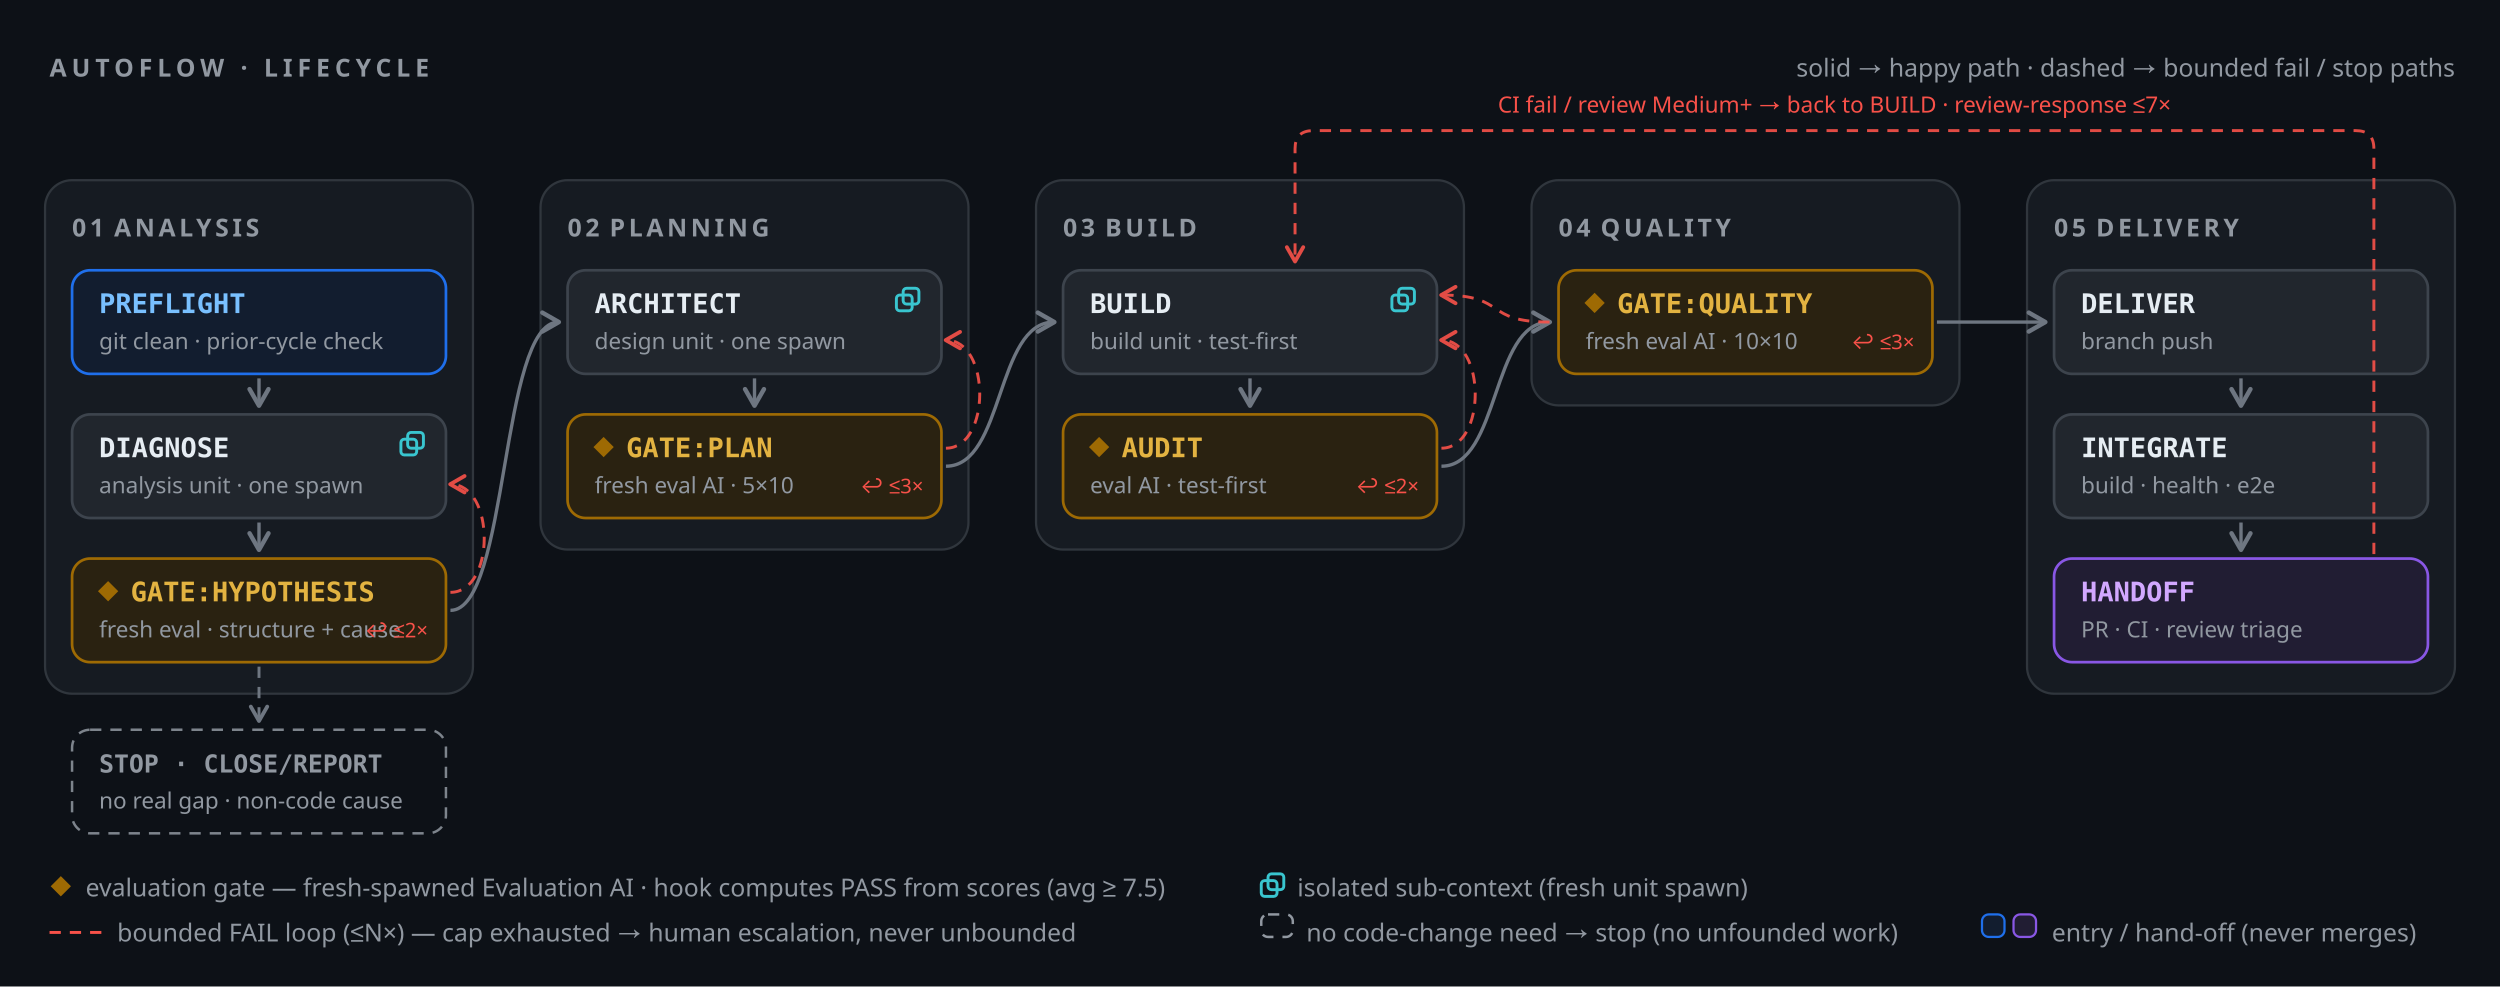
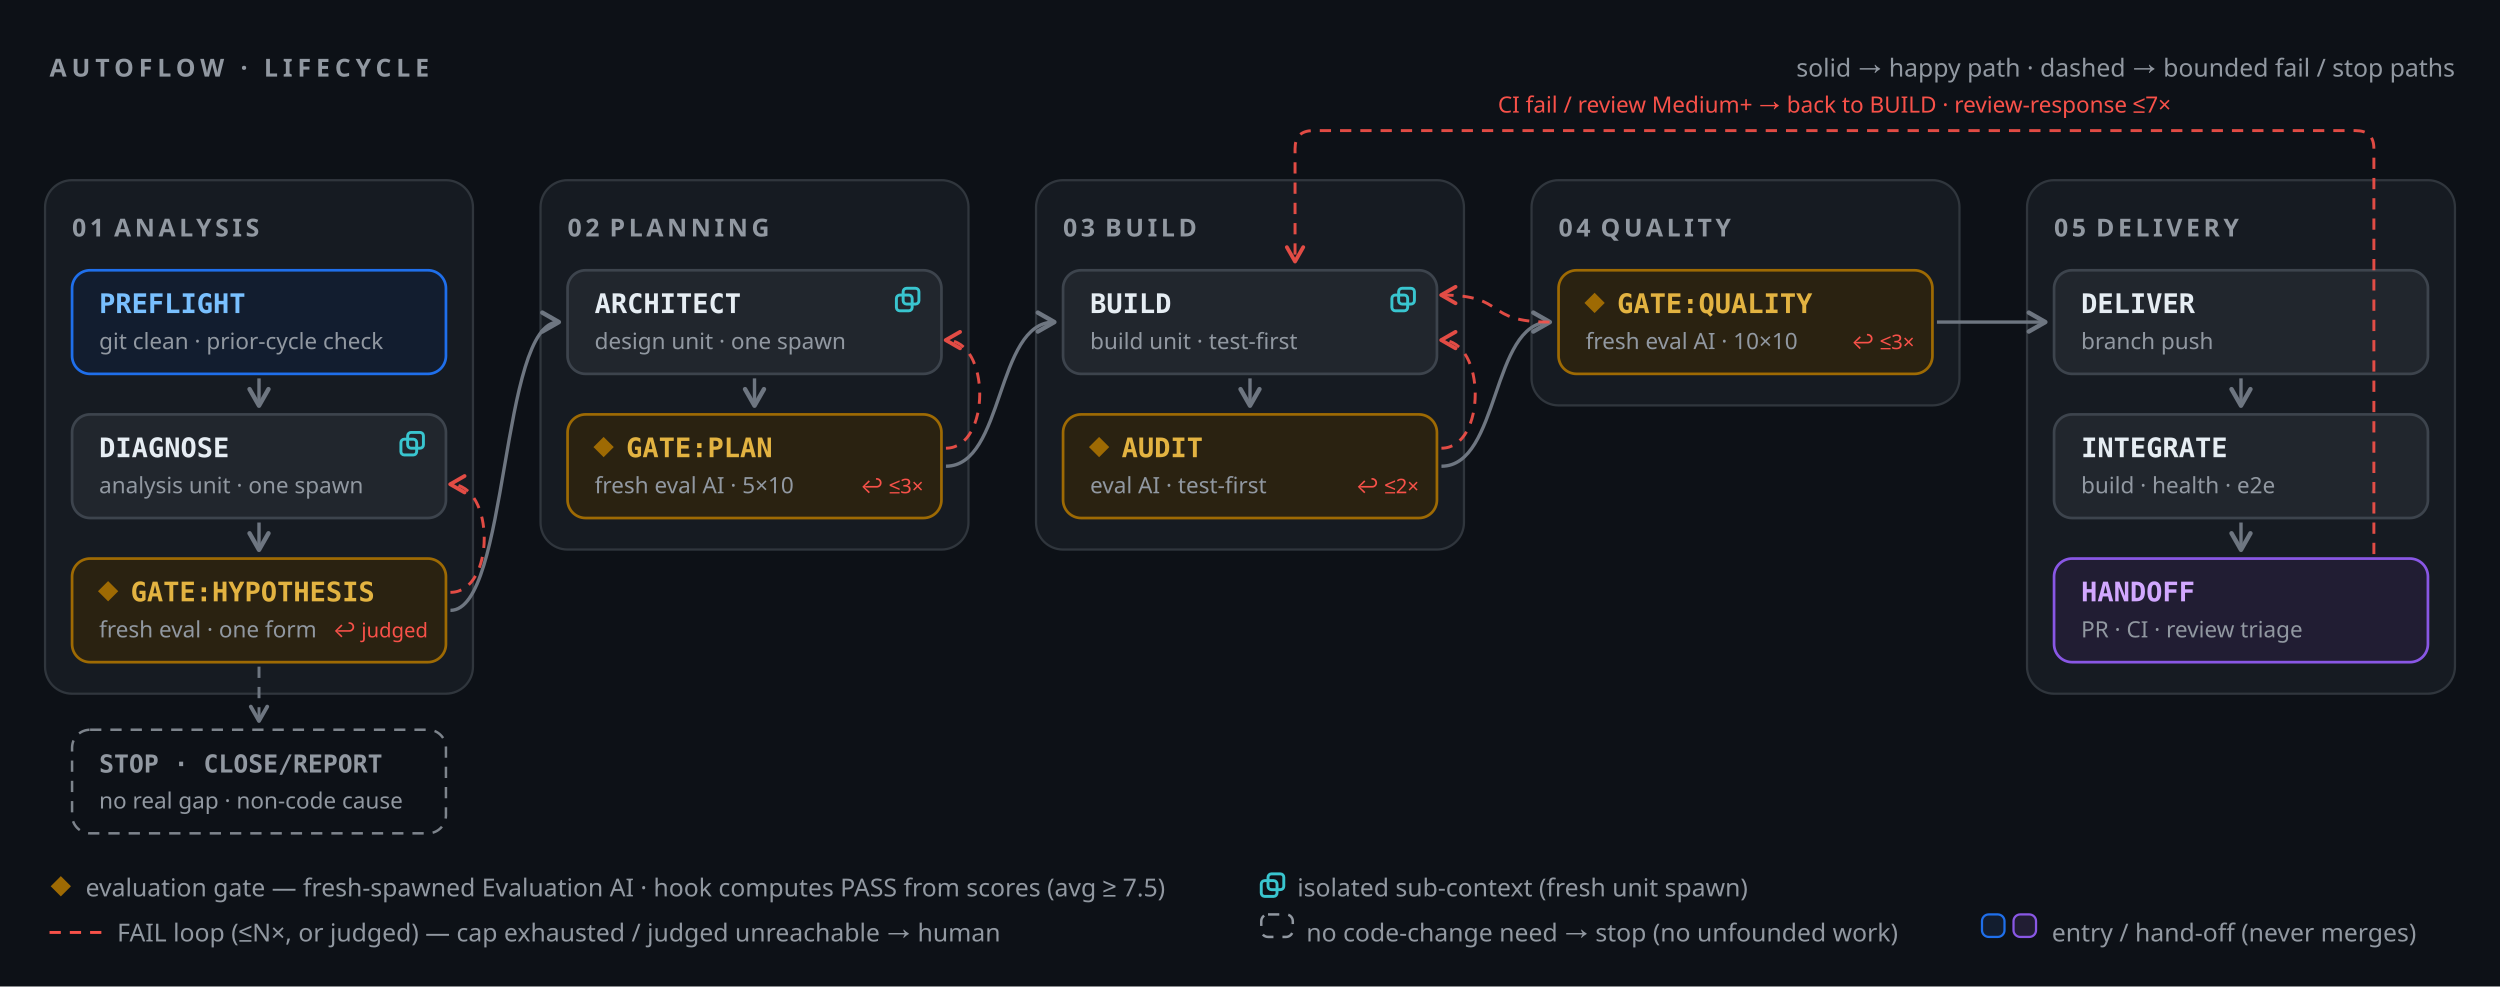
<svg xmlns="http://www.w3.org/2000/svg" width="1110" height="438" viewBox="0 0 1110 438" role="img" aria-label="AutoFlow lifecycle with bounded fail loops and isolated sub-contexts">
  <defs>
    <marker id="arr" viewBox="0 0 8 8" refX="6.5" refY="4" markerWidth="7" markerHeight="7" orient="auto">
      <path d="M1,0.8 L6.6,4 L1,7.2" fill="none" stroke="#6e7681" stroke-width="1.5" stroke-linecap="round" stroke-linejoin="round" />
    </marker>
    <marker id="arrf" viewBox="0 0 8 8" refX="6.5" refY="4" markerWidth="7" markerHeight="7" orient="auto">
      <path d="M1,0.8 L6.6,4 L1,7.2" fill="none" stroke="#f85149" stroke-width="1.5" stroke-linecap="round" stroke-linejoin="round" />
    </marker>
  </defs>
  <rect width="1110" height="438" fill="#0d1117" />
  <text x="22" y="34" font-family="-apple-system,BlinkMacSystemFont,'Segoe UI','Noto Sans',Helvetica,Arial,sans-serif" font-size="11" font-weight="700" letter-spacing="2.2" fill="#9198a1">AUTOFLOW · LIFECYCLE</text>
  <text x="1090" y="34" text-anchor="end" font-family="-apple-system,BlinkMacSystemFont,'Segoe UI','Noto Sans',Helvetica,Arial,sans-serif" font-size="11" fill="#9198a1">solid → happy path · dashed → bounded fail / stop paths</text>
  <rect x="20" y="80" width="190" height="228" rx="12" fill="#161b22" stroke="#30363d" />
  <text x="32" y="105" font-family="-apple-system,BlinkMacSystemFont,'Segoe UI','Noto Sans',Helvetica,Arial,sans-serif" font-size="11" font-weight="700" letter-spacing="1.6" fill="#9198a1">
    <tspan opacity="0.55">01</tspan>  ANALYSIS</text>
  <rect x="32" y="120" width="166" height="46" rx="8" fill="#121d2f" stroke="#1f6feb" stroke-width="1.2" />
  <text x="44" y="139" font-family="ui-monospace,'SF Mono','Cascadia Mono','Roboto Mono',Menlo,monospace" font-size="12" font-weight="600" fill="#79c0ff">PREFLIGHT</text>
  <text x="44" y="155" font-family="-apple-system,BlinkMacSystemFont,'Segoe UI','Noto Sans',Helvetica,Arial,sans-serif" font-size="10" fill="#9198a1">git clean · prior-cycle check</text>
  <line x1="115.0" y1="168" x2="115.0" y2="180" stroke="#6e7681" stroke-width="1.5" marker-end="url(#arr)" />
  <rect x="32" y="184" width="166" height="46" rx="8" fill="#21262d" stroke="#3d444d" stroke-width="1.2" />
  <text x="44" y="203" font-family="ui-monospace,'SF Mono','Cascadia Mono','Roboto Mono',Menlo,monospace" font-size="12" font-weight="600" fill="#e6edf3">DIAGNOSE</text>
  <text x="44" y="219" font-family="-apple-system,BlinkMacSystemFont,'Segoe UI','Noto Sans',Helvetica,Arial,sans-serif" font-size="10" fill="#9198a1">analysis unit · one spawn</text>
  <g stroke="#39c5cf" fill="none" stroke-width="1.3">
    <rect x="178" y="195" width="7" height="7" rx="1.5" />
    <rect x="181" y="192" width="7" height="7" rx="1.5" />
  </g>
  <line x1="115.0" y1="232" x2="115.0" y2="244" stroke="#6e7681" stroke-width="1.5" marker-end="url(#arr)" />
  <rect x="32" y="248" width="166" height="46" rx="8" fill="#2a2211" stroke="#9e6a03" stroke-width="1.2" />
  <path d="M48,258 l4.5,4.5 l-4.5,4.5 l-4.5,-4.5 Z" fill="#9e6a03" />
  <text x="58" y="267" font-family="ui-monospace,'SF Mono','Cascadia Mono','Roboto Mono',Menlo,monospace" font-size="12" font-weight="600" fill="#e3b341">GATE:HYPOTHESIS</text>
-   <text x="44" y="283" font-family="-apple-system,BlinkMacSystemFont,'Segoe UI','Noto Sans',Helvetica,Arial,sans-serif" font-size="10" fill="#9198a1">fresh eval · structure + cause</text>
-   <text x="190" y="283" text-anchor="end" font-family="-apple-system,BlinkMacSystemFont,'Segoe UI','Noto Sans',Helvetica,Arial,sans-serif" font-size="9" fill="#f85149">↩ ≤2×</text>
+   <text x="44" y="283" font-family="-apple-system,BlinkMacSystemFont,'Segoe UI','Noto Sans',Helvetica,Arial,sans-serif" font-size="10" fill="#9198a1">fresh eval · one form</text>
+   <text x="190" y="283" text-anchor="end" font-family="-apple-system,BlinkMacSystemFont,'Segoe UI','Noto Sans',Helvetica,Arial,sans-serif" font-size="9" fill="#f85149">↩ judged</text>
  <rect x="240" y="80" width="190" height="164" rx="12" fill="#161b22" stroke="#30363d" />
  <text x="252" y="105" font-family="-apple-system,BlinkMacSystemFont,'Segoe UI','Noto Sans',Helvetica,Arial,sans-serif" font-size="11" font-weight="700" letter-spacing="1.6" fill="#9198a1">
    <tspan opacity="0.55">02</tspan>  PLANNING</text>
  <rect x="252" y="120" width="166" height="46" rx="8" fill="#21262d" stroke="#3d444d" stroke-width="1.2" />
  <text x="264" y="139" font-family="ui-monospace,'SF Mono','Cascadia Mono','Roboto Mono',Menlo,monospace" font-size="12" font-weight="600" fill="#e6edf3">ARCHITECT</text>
  <text x="264" y="155" font-family="-apple-system,BlinkMacSystemFont,'Segoe UI','Noto Sans',Helvetica,Arial,sans-serif" font-size="10" fill="#9198a1">design unit · one spawn</text>
  <g stroke="#39c5cf" fill="none" stroke-width="1.3">
    <rect x="398" y="131" width="7" height="7" rx="1.5" />
    <rect x="401" y="128" width="7" height="7" rx="1.5" />
  </g>
  <line x1="335.0" y1="168" x2="335.0" y2="180" stroke="#6e7681" stroke-width="1.5" marker-end="url(#arr)" />
  <rect x="252" y="184" width="166" height="46" rx="8" fill="#2a2211" stroke="#9e6a03" stroke-width="1.2" />
  <path d="M268,194 l4.5,4.5 l-4.5,4.5 l-4.5,-4.5 Z" fill="#9e6a03" />
  <text x="278" y="203" font-family="ui-monospace,'SF Mono','Cascadia Mono','Roboto Mono',Menlo,monospace" font-size="12" font-weight="600" fill="#e3b341">GATE:PLAN</text>
  <text x="264" y="219" font-family="-apple-system,BlinkMacSystemFont,'Segoe UI','Noto Sans',Helvetica,Arial,sans-serif" font-size="10" fill="#9198a1">fresh eval AI · 5×10</text>
  <text x="410" y="219" text-anchor="end" font-family="-apple-system,BlinkMacSystemFont,'Segoe UI','Noto Sans',Helvetica,Arial,sans-serif" font-size="9" fill="#f85149">↩ ≤3×</text>
  <rect x="460" y="80" width="190" height="164" rx="12" fill="#161b22" stroke="#30363d" />
  <text x="472" y="105" font-family="-apple-system,BlinkMacSystemFont,'Segoe UI','Noto Sans',Helvetica,Arial,sans-serif" font-size="11" font-weight="700" letter-spacing="1.6" fill="#9198a1">
    <tspan opacity="0.55">03</tspan>  BUILD</text>
  <rect x="472" y="120" width="166" height="46" rx="8" fill="#21262d" stroke="#3d444d" stroke-width="1.2" />
  <text x="484" y="139" font-family="ui-monospace,'SF Mono','Cascadia Mono','Roboto Mono',Menlo,monospace" font-size="12" font-weight="600" fill="#e6edf3">BUILD</text>
  <text x="484" y="155" font-family="-apple-system,BlinkMacSystemFont,'Segoe UI','Noto Sans',Helvetica,Arial,sans-serif" font-size="10" fill="#9198a1">build unit · test-first</text>
  <g stroke="#39c5cf" fill="none" stroke-width="1.3">
    <rect x="618" y="131" width="7" height="7" rx="1.5" />
    <rect x="621" y="128" width="7" height="7" rx="1.5" />
  </g>
  <line x1="555.0" y1="168" x2="555.0" y2="180" stroke="#6e7681" stroke-width="1.5" marker-end="url(#arr)" />
  <rect x="472" y="184" width="166" height="46" rx="8" fill="#2a2211" stroke="#9e6a03" stroke-width="1.2" />
  <path d="M488,194 l4.5,4.5 l-4.5,4.5 l-4.5,-4.5 Z" fill="#9e6a03" />
  <text x="498" y="203" font-family="ui-monospace,'SF Mono','Cascadia Mono','Roboto Mono',Menlo,monospace" font-size="12" font-weight="600" fill="#e3b341">AUDIT</text>
  <text x="484" y="219" font-family="-apple-system,BlinkMacSystemFont,'Segoe UI','Noto Sans',Helvetica,Arial,sans-serif" font-size="10" fill="#9198a1">eval AI · test-first</text>
  <text x="630" y="219" text-anchor="end" font-family="-apple-system,BlinkMacSystemFont,'Segoe UI','Noto Sans',Helvetica,Arial,sans-serif" font-size="9" fill="#f85149">↩ ≤2×</text>
  <rect x="680" y="80" width="190" height="100" rx="12" fill="#161b22" stroke="#30363d" />
  <text x="692" y="105" font-family="-apple-system,BlinkMacSystemFont,'Segoe UI','Noto Sans',Helvetica,Arial,sans-serif" font-size="11" font-weight="700" letter-spacing="1.6" fill="#9198a1">
    <tspan opacity="0.55">04</tspan>  QUALITY</text>
  <rect x="692" y="120" width="166" height="46" rx="8" fill="#2a2211" stroke="#9e6a03" stroke-width="1.2" />
  <path d="M708,130 l4.5,4.5 l-4.5,4.5 l-4.5,-4.5 Z" fill="#9e6a03" />
  <text x="718" y="139" font-family="ui-monospace,'SF Mono','Cascadia Mono','Roboto Mono',Menlo,monospace" font-size="12" font-weight="600" fill="#e3b341">GATE:QUALITY</text>
  <text x="704" y="155" font-family="-apple-system,BlinkMacSystemFont,'Segoe UI','Noto Sans',Helvetica,Arial,sans-serif" font-size="10" fill="#9198a1">fresh eval AI · 10×10</text>
  <text x="850" y="155" text-anchor="end" font-family="-apple-system,BlinkMacSystemFont,'Segoe UI','Noto Sans',Helvetica,Arial,sans-serif" font-size="9" fill="#f85149">↩ ≤3×</text>
  <rect x="900" y="80" width="190" height="228" rx="12" fill="#161b22" stroke="#30363d" />
  <text x="912" y="105" font-family="-apple-system,BlinkMacSystemFont,'Segoe UI','Noto Sans',Helvetica,Arial,sans-serif" font-size="11" font-weight="700" letter-spacing="1.6" fill="#9198a1">
    <tspan opacity="0.55">05</tspan>  DELIVERY</text>
  <rect x="912" y="120" width="166" height="46" rx="8" fill="#21262d" stroke="#3d444d" stroke-width="1.2" />
  <text x="924" y="139" font-family="ui-monospace,'SF Mono','Cascadia Mono','Roboto Mono',Menlo,monospace" font-size="12" font-weight="600" fill="#e6edf3">DELIVER</text>
  <text x="924" y="155" font-family="-apple-system,BlinkMacSystemFont,'Segoe UI','Noto Sans',Helvetica,Arial,sans-serif" font-size="10" fill="#9198a1">branch push</text>
  <line x1="995.0" y1="168" x2="995.0" y2="180" stroke="#6e7681" stroke-width="1.5" marker-end="url(#arr)" />
  <rect x="912" y="184" width="166" height="46" rx="8" fill="#21262d" stroke="#3d444d" stroke-width="1.2" />
  <text x="924" y="203" font-family="ui-monospace,'SF Mono','Cascadia Mono','Roboto Mono',Menlo,monospace" font-size="12" font-weight="600" fill="#e6edf3">INTEGRATE</text>
  <text x="924" y="219" font-family="-apple-system,BlinkMacSystemFont,'Segoe UI','Noto Sans',Helvetica,Arial,sans-serif" font-size="10" fill="#9198a1">build · health · e2e</text>
  <line x1="995.0" y1="232" x2="995.0" y2="244" stroke="#6e7681" stroke-width="1.5" marker-end="url(#arr)" />
  <rect x="912" y="248" width="166" height="46" rx="8" fill="#211d33" stroke="#8957e5" stroke-width="1.2" />
  <text x="924" y="267" font-family="ui-monospace,'SF Mono','Cascadia Mono','Roboto Mono',Menlo,monospace" font-size="12" font-weight="600" fill="#d2a8ff">HANDOFF</text>
  <text x="924" y="283" font-family="-apple-system,BlinkMacSystemFont,'Segoe UI','Noto Sans',Helvetica,Arial,sans-serif" font-size="10" fill="#9198a1">PR · CI · review triage</text>
  <path d="M200,271.0 C226,271.0 222,143.0 248,143.0" fill="none" stroke="#6e7681" stroke-width="1.5" marker-end="url(#arr)" />
  <path d="M420,207.0 C446,207.0 442,143.0 468,143.0" fill="none" stroke="#6e7681" stroke-width="1.5" marker-end="url(#arr)" />
  <path d="M640,207.0 C666,207.0 662,143.0 688,143.0" fill="none" stroke="#6e7681" stroke-width="1.5" marker-end="url(#arr)" />
  <path d="M860,143.0 C886,143.0 882,143.0 908,143.0" fill="none" stroke="#6e7681" stroke-width="1.5" marker-end="url(#arr)" />
  <path d="M200,263 C220,263 220,215 200,215" fill="none" stroke="#f85149" stroke-width="1.3" stroke-dasharray="5 4" opacity="0.9" marker-end="url(#arrf)" />
  <path d="M420,199 C440,199 440,151 420,151" fill="none" stroke="#f85149" stroke-width="1.3" stroke-dasharray="5 4" opacity="0.9" marker-end="url(#arrf)" />
  <path d="M640,199 C660,199 660,151 640,151" fill="none" stroke="#f85149" stroke-width="1.3" stroke-dasharray="5 4" opacity="0.9" marker-end="url(#arrf)" />
  <path d="M688,143.0 C658,143.0 670,131 640,131" fill="none" stroke="#f85149" stroke-width="1.3" stroke-dasharray="5 4" opacity="0.9" marker-end="url(#arrf)" />
  <path d="M1054,246 L1054,66 Q1054,58 1046,58 L583,58 Q575,58 575,66 L575,116" fill="none" stroke="#f85149" stroke-width="1.3" stroke-dasharray="5 4" opacity="0.9" marker-end="url(#arrf)" />
  <text x="814.5" y="50" text-anchor="middle" font-family="-apple-system,BlinkMacSystemFont,'Segoe UI','Noto Sans',Helvetica,Arial,sans-serif" font-size="10" fill="#f85149">CI fail / review Medium+ → back to BUILD · review-response ≤7×</text>
  <line x1="115.0" y1="296" x2="115.0" y2="320" stroke="#6e7681" stroke-width="1.3" stroke-dasharray="5 4" marker-end="url(#arr)" />
  <rect x="32" y="324" width="166" height="46" rx="8" fill="none" stroke="#9198a1" stroke-width="1.1" stroke-dasharray="5 4" opacity="0.85" />
  <text x="44" y="343" font-family="ui-monospace,'SF Mono','Cascadia Mono','Roboto Mono',Menlo,monospace" font-size="11" font-weight="600" fill="#9198a1">STOP · CLOSE/REPORT</text>
  <text x="44" y="359" font-family="-apple-system,BlinkMacSystemFont,'Segoe UI','Noto Sans',Helvetica,Arial,sans-serif" font-size="10" fill="#9198a1">no real gap · non-code cause</text>
  <path d="M27,389 l4.5,4.5 l-4.5,4.5 l-4.5,-4.5 Z" fill="#9e6a03" />
  <text x="38" y="398" font-family="-apple-system,BlinkMacSystemFont,'Segoe UI','Noto Sans',Helvetica,Arial,sans-serif" font-size="11" fill="#9198a1">evaluation gate — fresh-spawned Evaluation AI · hook computes PASS from scores (avg ≥ 7.5)</text>
  <g stroke="#39c5cf" fill="none" stroke-width="1.3">
    <rect x="560" y="391" width="7" height="7" rx="1.5" />
    <rect x="563" y="388" width="7" height="7" rx="1.5" />
  </g>
  <text x="576" y="398" font-family="-apple-system,BlinkMacSystemFont,'Segoe UI','Noto Sans',Helvetica,Arial,sans-serif" font-size="11" fill="#9198a1">isolated sub-context (fresh unit spawn)</text>
  <line x1="22" y1="414" x2="46" y2="414" stroke="#f85149" stroke-width="1.3" stroke-dasharray="5 4" />
-   <text x="52" y="418" font-family="-apple-system,BlinkMacSystemFont,'Segoe UI','Noto Sans',Helvetica,Arial,sans-serif" font-size="11" fill="#9198a1">bounded FAIL loop (≤N×) — cap exhausted → human escalation, never unbounded</text>
+   <text x="52" y="418" font-family="-apple-system,BlinkMacSystemFont,'Segoe UI','Noto Sans',Helvetica,Arial,sans-serif" font-size="11" fill="#9198a1">FAIL loop (≤N×, or judged) — cap exhausted / judged unreachable → human</text>
  <rect x="560" y="406" width="14" height="10" rx="3" fill="none" stroke="#9198a1" stroke-width="1.1" stroke-dasharray="5 4" />
  <text x="580" y="418" font-family="-apple-system,BlinkMacSystemFont,'Segoe UI','Noto Sans',Helvetica,Arial,sans-serif" font-size="11" fill="#9198a1">no code-change need → stop (no unfounded work)</text>
  <rect x="880" y="406" width="10" height="10" rx="3" fill="#121d2f" stroke="#1f6feb" />
  <rect x="894" y="406" width="10" height="10" rx="3" fill="#211d33" stroke="#8957e5" />
  <text x="911" y="418" font-family="-apple-system,BlinkMacSystemFont,'Segoe UI','Noto Sans',Helvetica,Arial,sans-serif" font-size="11" fill="#9198a1">entry / hand-off (never merges)</text>
</svg>
